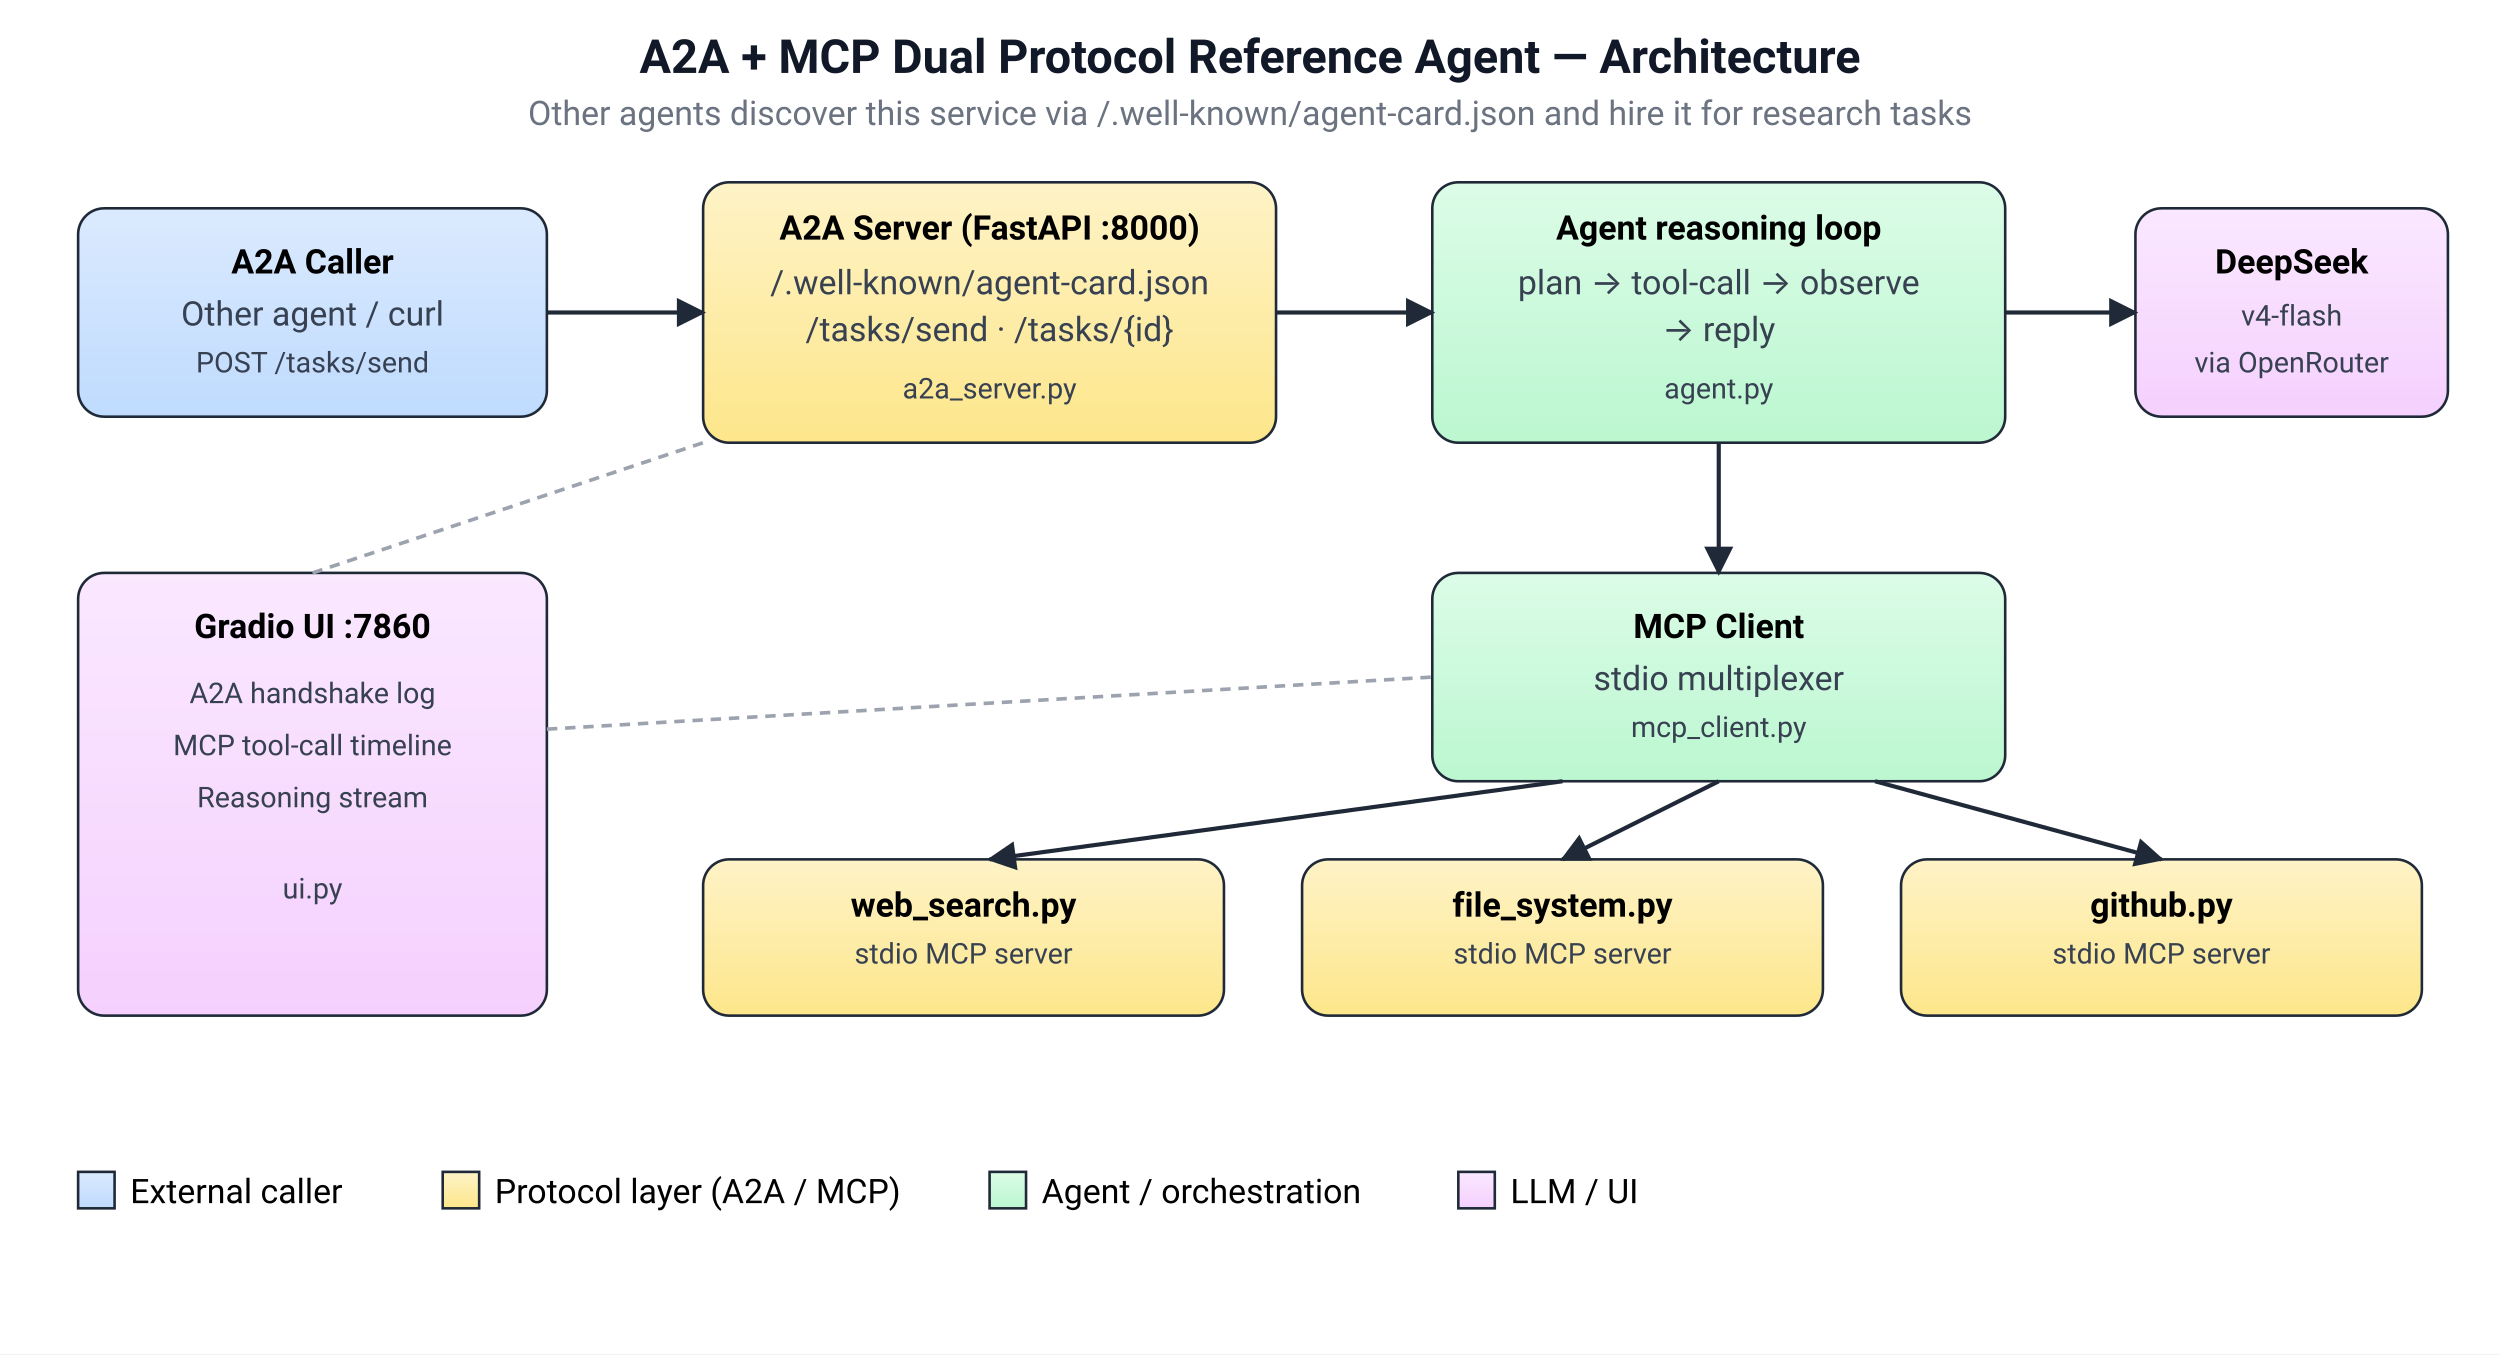
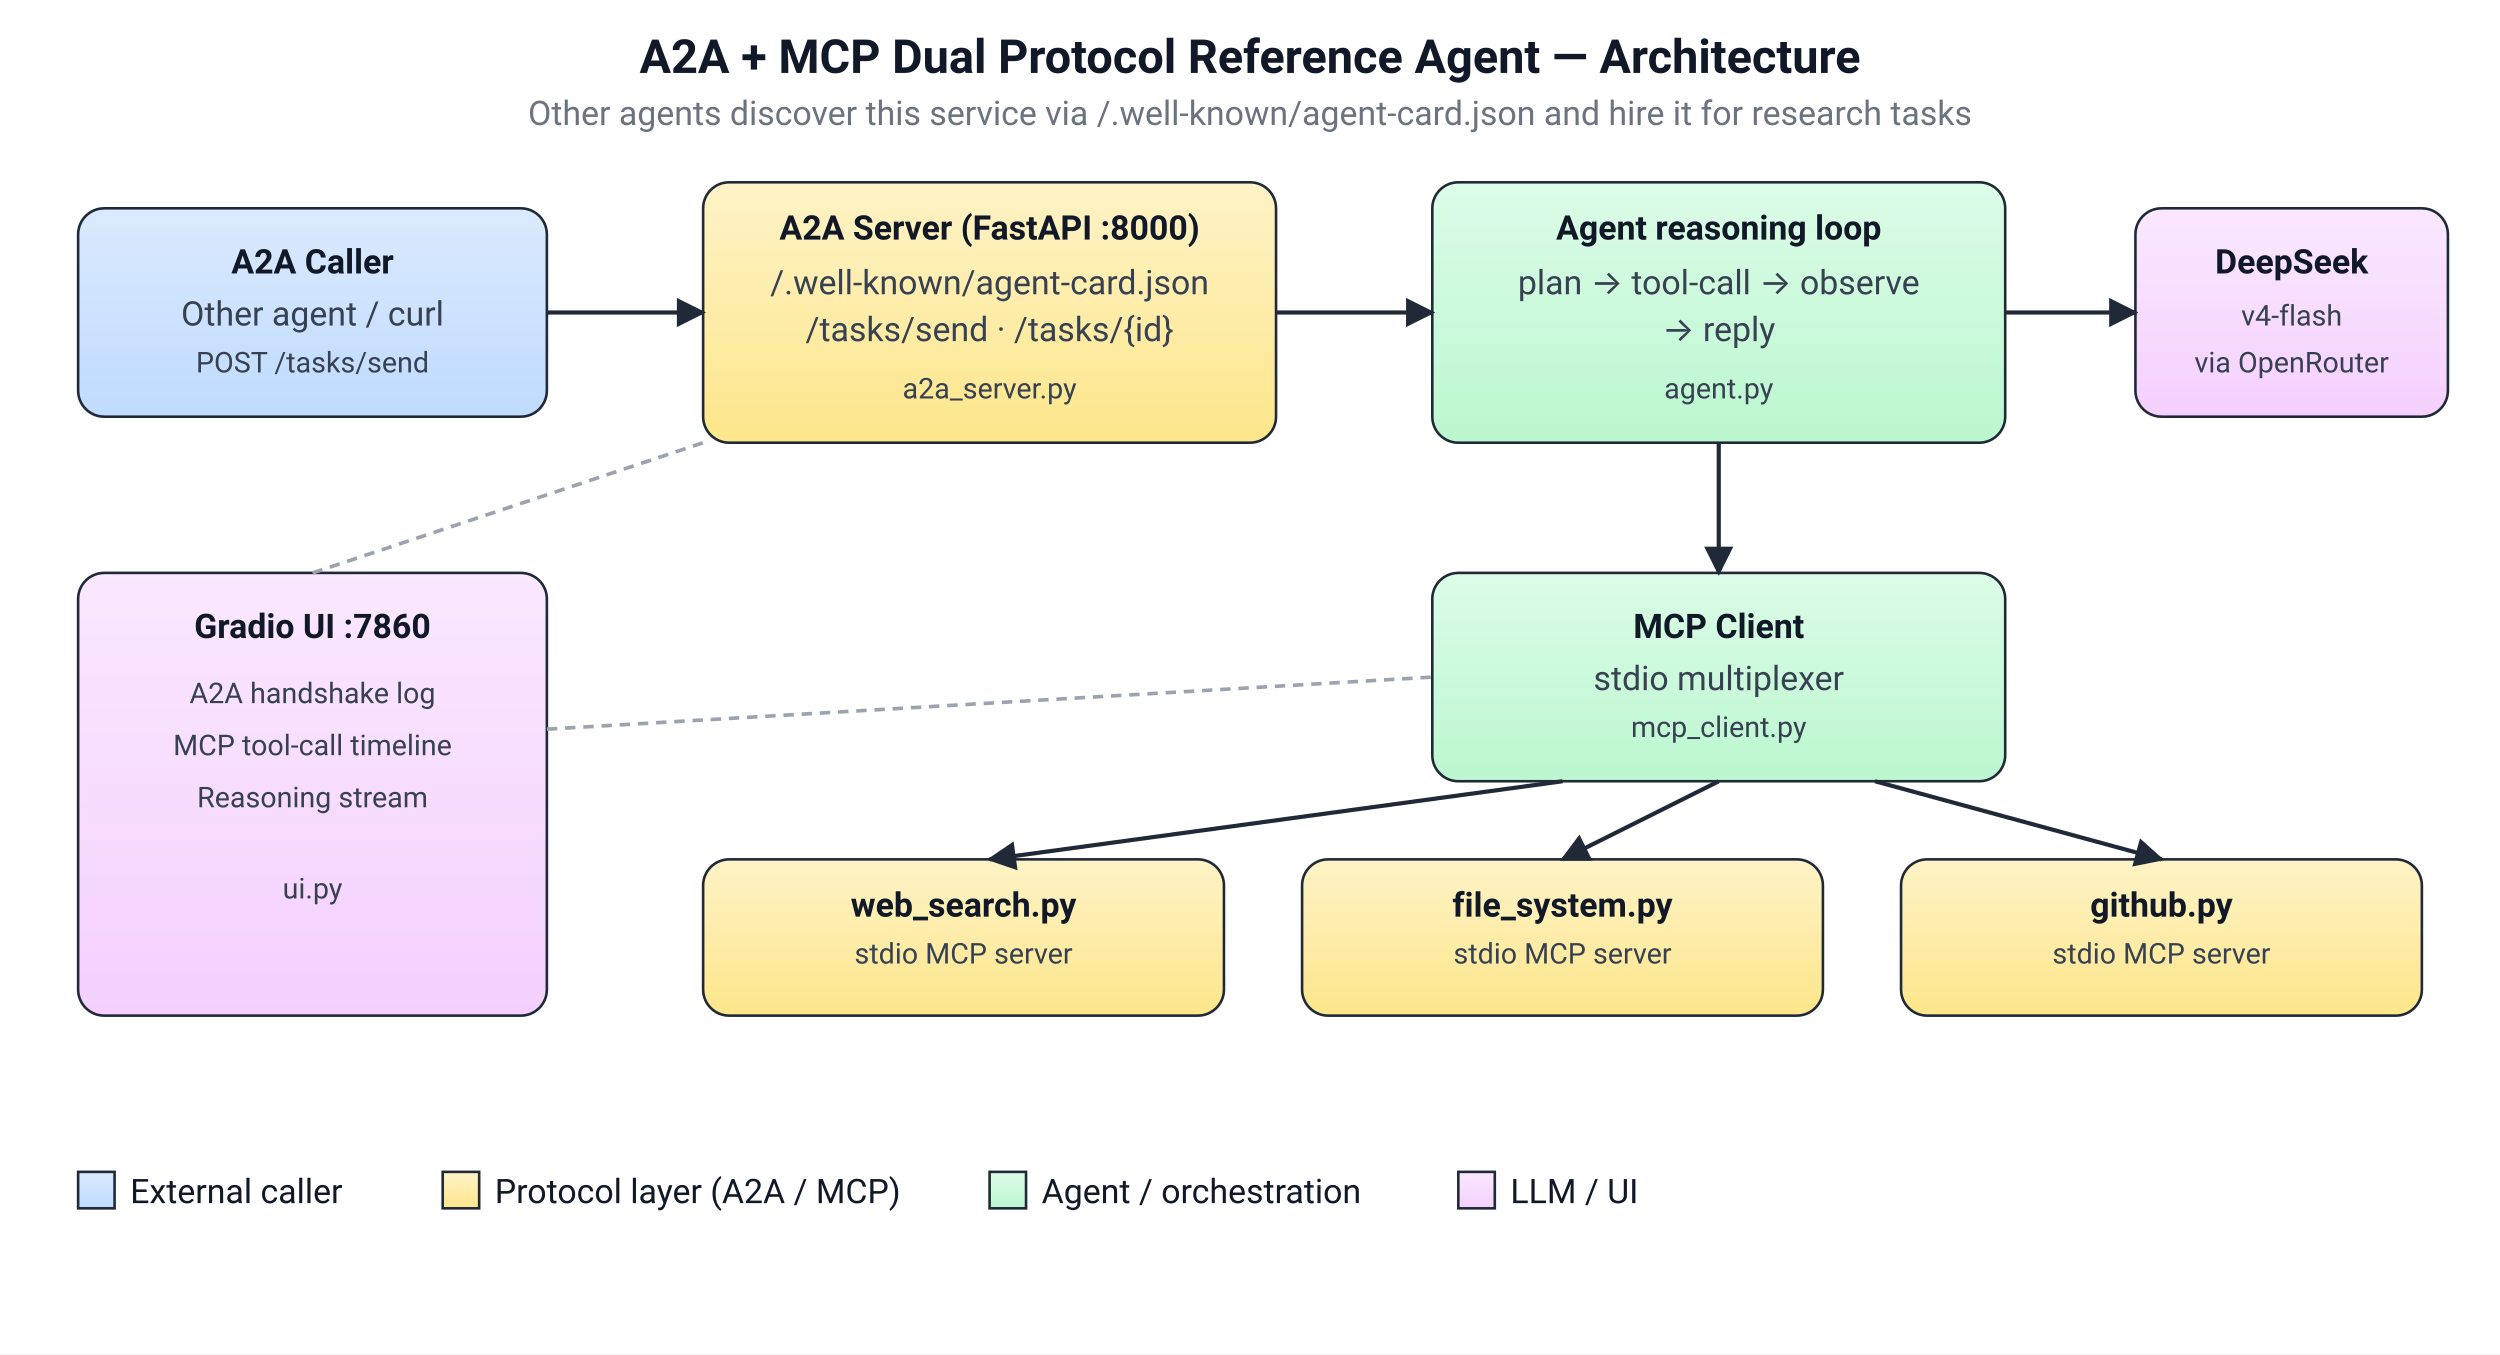
- <svg xmlns="http://www.w3.org/2000/svg" viewBox="0 0 960 520" font-family="-apple-system, system-ui, Segoe UI, Roboto, sans-serif" font-size="13">
-   <rect data-bg="true" width="100%" height="100%" fill="#ffffff" />
+ <svg xmlns="http://www.w3.org/2000/svg" viewBox="0 0 960 520" width="960" height="520" style="background:#ffffff" fill="#111827" font-family="-apple-system, system-ui, Segoe UI, Roboto, sans-serif" font-size="13">
+   <rect data-bg="true" x="0" y="0" width="960" height="520" fill="#ffffff" />
  <defs>
    <marker id="arr" viewBox="0 0 10 10" refX="9" refY="5" markerWidth="7" markerHeight="7" orient="auto-start-reverse">
      <path d="M0,0 L10,5 L0,10 z" fill="#1f2937" />
    </marker>
    <linearGradient id="layA" x1="0" x2="0" y1="0" y2="1">
      <stop offset="0" stop-color="#dbeafe" />
      <stop offset="1" stop-color="#bfdbfe" />
    </linearGradient>
    <linearGradient id="layB" x1="0" x2="0" y1="0" y2="1">
      <stop offset="0" stop-color="#fef3c7" />
      <stop offset="1" stop-color="#fde68a" />
    </linearGradient>
    <linearGradient id="layC" x1="0" x2="0" y1="0" y2="1">
      <stop offset="0" stop-color="#dcfce7" />
      <stop offset="1" stop-color="#bbf7d0" />
    </linearGradient>
    <linearGradient id="layD" x1="0" x2="0" y1="0" y2="1">
      <stop offset="0" stop-color="#fae8ff" />
      <stop offset="1" stop-color="#f5d0fe" />
    </linearGradient>
  </defs>
  <text x="480" y="28" text-anchor="middle" font-weight="700" font-size="18" fill="#111827">A2A + MCP Dual Protocol Reference Agent — Architecture</text>
  <text x="480" y="48" text-anchor="middle" fill="#6b7280">Other agents discover this service via /.well-known/agent-card.json and hire it for research tasks</text>
  <rect x="30" y="80" width="180" height="80" rx="10" fill="url(#layA)" stroke="#1f2937" />
-   <text x="120" y="105" text-anchor="middle" font-weight="600">A2A Caller</text>
+   <text fill="#111827" x="120" y="105" text-anchor="middle" font-weight="600">A2A Caller</text>
  <text x="120" y="125" text-anchor="middle" fill="#374151">Other agent / curl</text>
  <text x="120" y="143" text-anchor="middle" fill="#374151" font-size="11">POST /tasks/send</text>
  <rect x="270" y="70" width="220" height="100" rx="10" fill="url(#layB)" stroke="#1f2937" />
-   <text x="380" y="92" text-anchor="middle" font-weight="600">A2A Server (FastAPI :8000)</text>
+   <text fill="#111827" x="380" y="92" text-anchor="middle" font-weight="600">A2A Server (FastAPI :8000)</text>
  <text x="380" y="113" text-anchor="middle" fill="#374151">/.well-known/agent-card.json</text>
  <text x="380" y="131" text-anchor="middle" fill="#374151">/tasks/send · /tasks/{id}</text>
  <text x="380" y="153" text-anchor="middle" fill="#374151" font-size="11">a2a_server.py</text>
  <rect x="550" y="70" width="220" height="100" rx="10" fill="url(#layC)" stroke="#1f2937" />
-   <text x="660" y="92" text-anchor="middle" font-weight="600">Agent reasoning loop</text>
+   <text fill="#111827" x="660" y="92" text-anchor="middle" font-weight="600">Agent reasoning loop</text>
  <text x="660" y="113" text-anchor="middle" fill="#374151">plan → tool-call → observe</text>
  <text x="660" y="131" text-anchor="middle" fill="#374151">→ reply</text>
  <text x="660" y="153" text-anchor="middle" fill="#374151" font-size="11">agent.py</text>
  <rect x="820" y="80" width="120" height="80" rx="10" fill="url(#layD)" stroke="#1f2937" />
-   <text x="880" y="105" text-anchor="middle" font-weight="600">DeepSeek</text>
+   <text fill="#111827" x="880" y="105" text-anchor="middle" font-weight="600">DeepSeek</text>
  <text x="880" y="125" text-anchor="middle" fill="#374151" font-size="11">v4-flash</text>
  <text x="880" y="143" text-anchor="middle" fill="#374151" font-size="11">via OpenRouter</text>
  <rect x="550" y="220" width="220" height="80" rx="10" fill="url(#layC)" stroke="#1f2937" />
-   <text x="660" y="245" text-anchor="middle" font-weight="600">MCP Client</text>
+   <text fill="#111827" x="660" y="245" text-anchor="middle" font-weight="600">MCP Client</text>
  <text x="660" y="265" text-anchor="middle" fill="#374151">stdio multiplexer</text>
  <text x="660" y="283" text-anchor="middle" fill="#374151" font-size="11">mcp_client.py</text>
  <rect x="270" y="330" width="200" height="60" rx="10" fill="url(#layB)" stroke="#1f2937" />
-   <text x="370" y="352" text-anchor="middle" font-weight="600">web_search.py</text>
+   <text fill="#111827" x="370" y="352" text-anchor="middle" font-weight="600">web_search.py</text>
  <text x="370" y="370" text-anchor="middle" fill="#374151" font-size="11">stdio MCP server</text>
  <rect x="500" y="330" width="200" height="60" rx="10" fill="url(#layB)" stroke="#1f2937" />
-   <text x="600" y="352" text-anchor="middle" font-weight="600">file_system.py</text>
+   <text fill="#111827" x="600" y="352" text-anchor="middle" font-weight="600">file_system.py</text>
  <text x="600" y="370" text-anchor="middle" fill="#374151" font-size="11">stdio MCP server</text>
  <rect x="730" y="330" width="200" height="60" rx="10" fill="url(#layB)" stroke="#1f2937" />
-   <text x="830" y="352" text-anchor="middle" font-weight="600">github.py</text>
+   <text fill="#111827" x="830" y="352" text-anchor="middle" font-weight="600">github.py</text>
  <text x="830" y="370" text-anchor="middle" fill="#374151" font-size="11">stdio MCP server</text>
  <rect x="30" y="220" width="180" height="170" rx="10" fill="url(#layD)" stroke="#1f2937" />
-   <text x="120" y="245" text-anchor="middle" font-weight="600">Gradio UI :7860</text>
+   <text fill="#111827" x="120" y="245" text-anchor="middle" font-weight="600">Gradio UI :7860</text>
  <text x="120" y="270" text-anchor="middle" fill="#374151" font-size="11">A2A handshake log</text>
  <text x="120" y="290" text-anchor="middle" fill="#374151" font-size="11">MCP tool-call timeline</text>
  <text x="120" y="310" text-anchor="middle" fill="#374151" font-size="11">Reasoning stream</text>
  <text x="120" y="345" text-anchor="middle" fill="#374151" font-size="11">ui.py</text>
  <line x1="210" y1="120" x2="270" y2="120" stroke="#1f2937" stroke-width="1.6" marker-end="url(#arr)" />
  <line x1="490" y1="120" x2="550" y2="120" stroke="#1f2937" stroke-width="1.6" marker-end="url(#arr)" />
  <line x1="770" y1="120" x2="820" y2="120" stroke="#1f2937" stroke-width="1.6" marker-end="url(#arr)" />
  <line x1="660" y1="170" x2="660" y2="220" stroke="#1f2937" stroke-width="1.6" marker-end="url(#arr)" />
  <line x1="600" y1="300" x2="380" y2="330" stroke="#1f2937" stroke-width="1.6" marker-end="url(#arr)" />
  <line x1="660" y1="300" x2="600" y2="330" stroke="#1f2937" stroke-width="1.6" marker-end="url(#arr)" />
  <line x1="720" y1="300" x2="830" y2="330" stroke="#1f2937" stroke-width="1.6" marker-end="url(#arr)" />
  <line x1="120" y1="220" x2="270" y2="170" stroke="#9ca3af" stroke-width="1.4" stroke-dasharray="4 3" />
  <line x1="210" y1="280" x2="550" y2="260" stroke="#9ca3af" stroke-width="1.4" stroke-dasharray="4 3" />
  <rect x="30" y="450" width="14" height="14" fill="url(#layA)" stroke="#1f2937" />
-   <text x="50" y="462">External caller</text>
+   <text fill="#111827" x="50" y="462">External caller</text>
  <rect x="170" y="450" width="14" height="14" fill="url(#layB)" stroke="#1f2937" />
-   <text x="190" y="462">Protocol layer (A2A / MCP)</text>
+   <text fill="#111827" x="190" y="462">Protocol layer (A2A / MCP)</text>
  <rect x="380" y="450" width="14" height="14" fill="url(#layC)" stroke="#1f2937" />
-   <text x="400" y="462">Agent / orchestration</text>
+   <text fill="#111827" x="400" y="462">Agent / orchestration</text>
  <rect x="560" y="450" width="14" height="14" fill="url(#layD)" stroke="#1f2937" />
-   <text x="580" y="462">LLM / UI</text>
+   <text fill="#111827" x="580" y="462">LLM / UI</text>
</svg>
